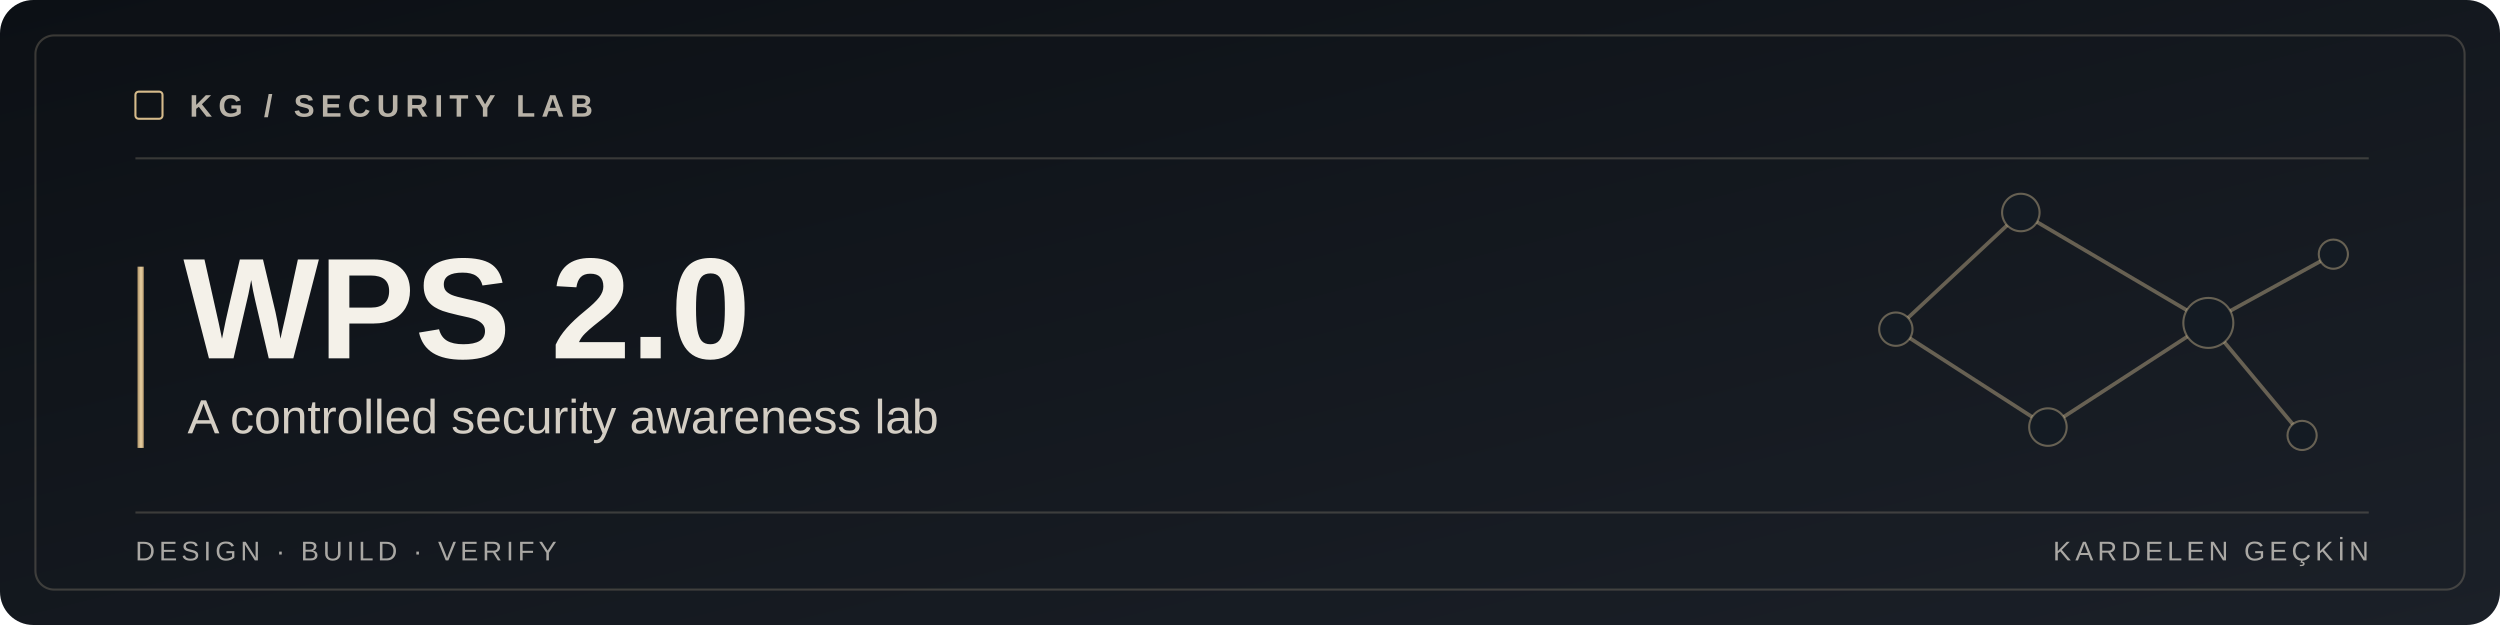
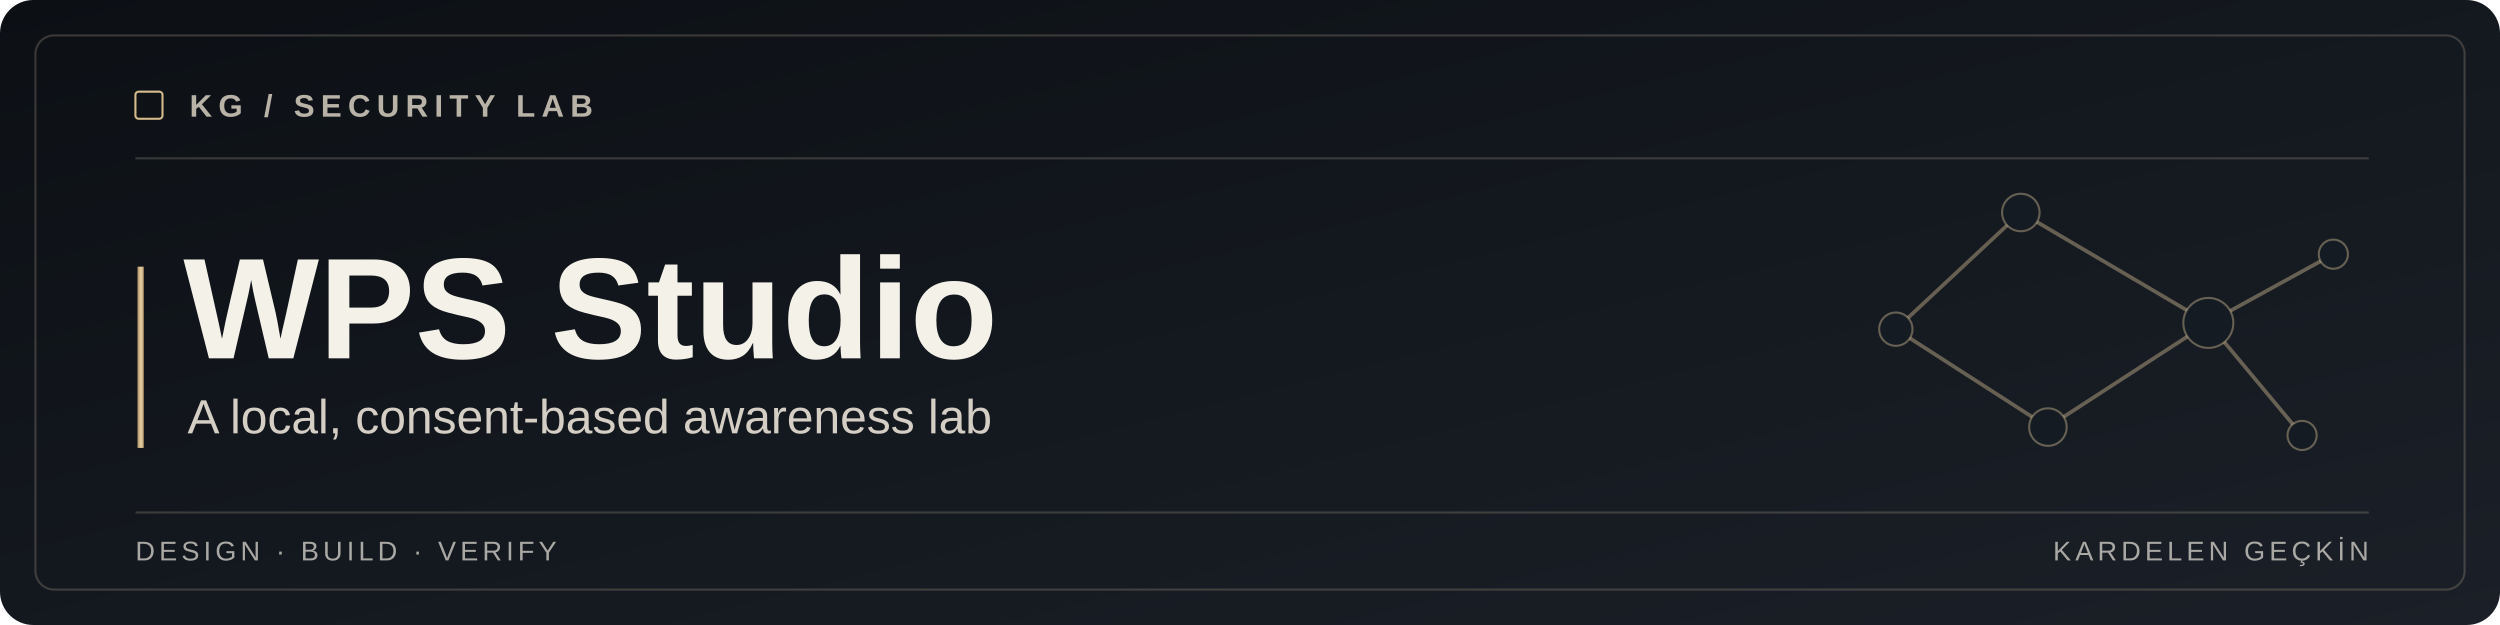
<svg xmlns="http://www.w3.org/2000/svg" width="1200" height="300" viewBox="0 0 1200 300" role="img" aria-labelledby="title desc">
  <defs>
    <linearGradient id="bg" x1="0" y1="0" x2="1" y2="1">
      <stop stop-color="#0C1015" />
      <stop offset="1" stop-color="#1B2028" />
    </linearGradient>
    <linearGradient id="accent" x1="0" x2="1">
      <stop stop-color="#AF9469" />
      <stop offset=".56" stop-color="#E8D0A1" />
      <stop offset="1" stop-color="#B69B70" />
    </linearGradient>
    <style>.eyebrow{font:600 15px 'Segoe UI',Arial,sans-serif;letter-spacing:3px;fill:#B8B2A7}.title{font:750 69px 'Segoe UI',Arial,sans-serif;fill:#F4F1E9}.sub{font:400 23px 'Segoe UI',Arial,sans-serif;fill:#D4CEC4}.small{font:500 13px 'Segoe UI',Arial,sans-serif;letter-spacing:2px;fill:#AAA8A4}</style>
  </defs>
  <rect width="1200" height="300" rx="16" fill="url(#bg)" />
  <rect x="17" y="17" width="1166" height="266" rx="9" fill="none" stroke="#C9B99B" stroke-opacity=".24" />
  <path d="M65 76H1137M65 246H1137" stroke="#C4B79F" stroke-opacity=".23" />
  <rect x="65" y="44" width="13" height="13" rx="1.5" stroke="#D6BB8B" fill="none" />
  <text x="91" y="56" class="eyebrow">KG / SECURITY LAB</text>
  <rect x="66" y="128" width="3" height="87" fill="url(#accent)" />
-   <text x="88" y="172" class="title">WPS 2.0</text>
-   <text x="90" y="208" class="sub">A controlled security awareness lab</text>
+   <text x="88" y="172" class="title">WPS Studio</text>
+   <text x="90" y="208" class="sub">A local, consent-based awareness lab</text>
  <g stroke="#CBB68E" stroke-opacity=".45" fill="#141B23">
    <path d="M970 102L1060 155L983 205L910 158L970 102M1060 155L1120 122M1060 155L1105 209" fill="none" stroke-width="1.8" />
    <circle cx="970" cy="102" r="9" />
    <circle cx="1060" cy="155" r="12" />
    <circle cx="983" cy="205" r="9" />
    <circle cx="910" cy="158" r="8" />
    <circle cx="1120" cy="122" r="7" />
    <circle cx="1105" cy="209" r="7" />
  </g>
  <text x="65" y="269" class="small">DESIGN · BUILD · VERIFY</text>
  <text x="1137" y="269" text-anchor="end" class="small">KARDELEN GEÇKİN</text>
</svg>
